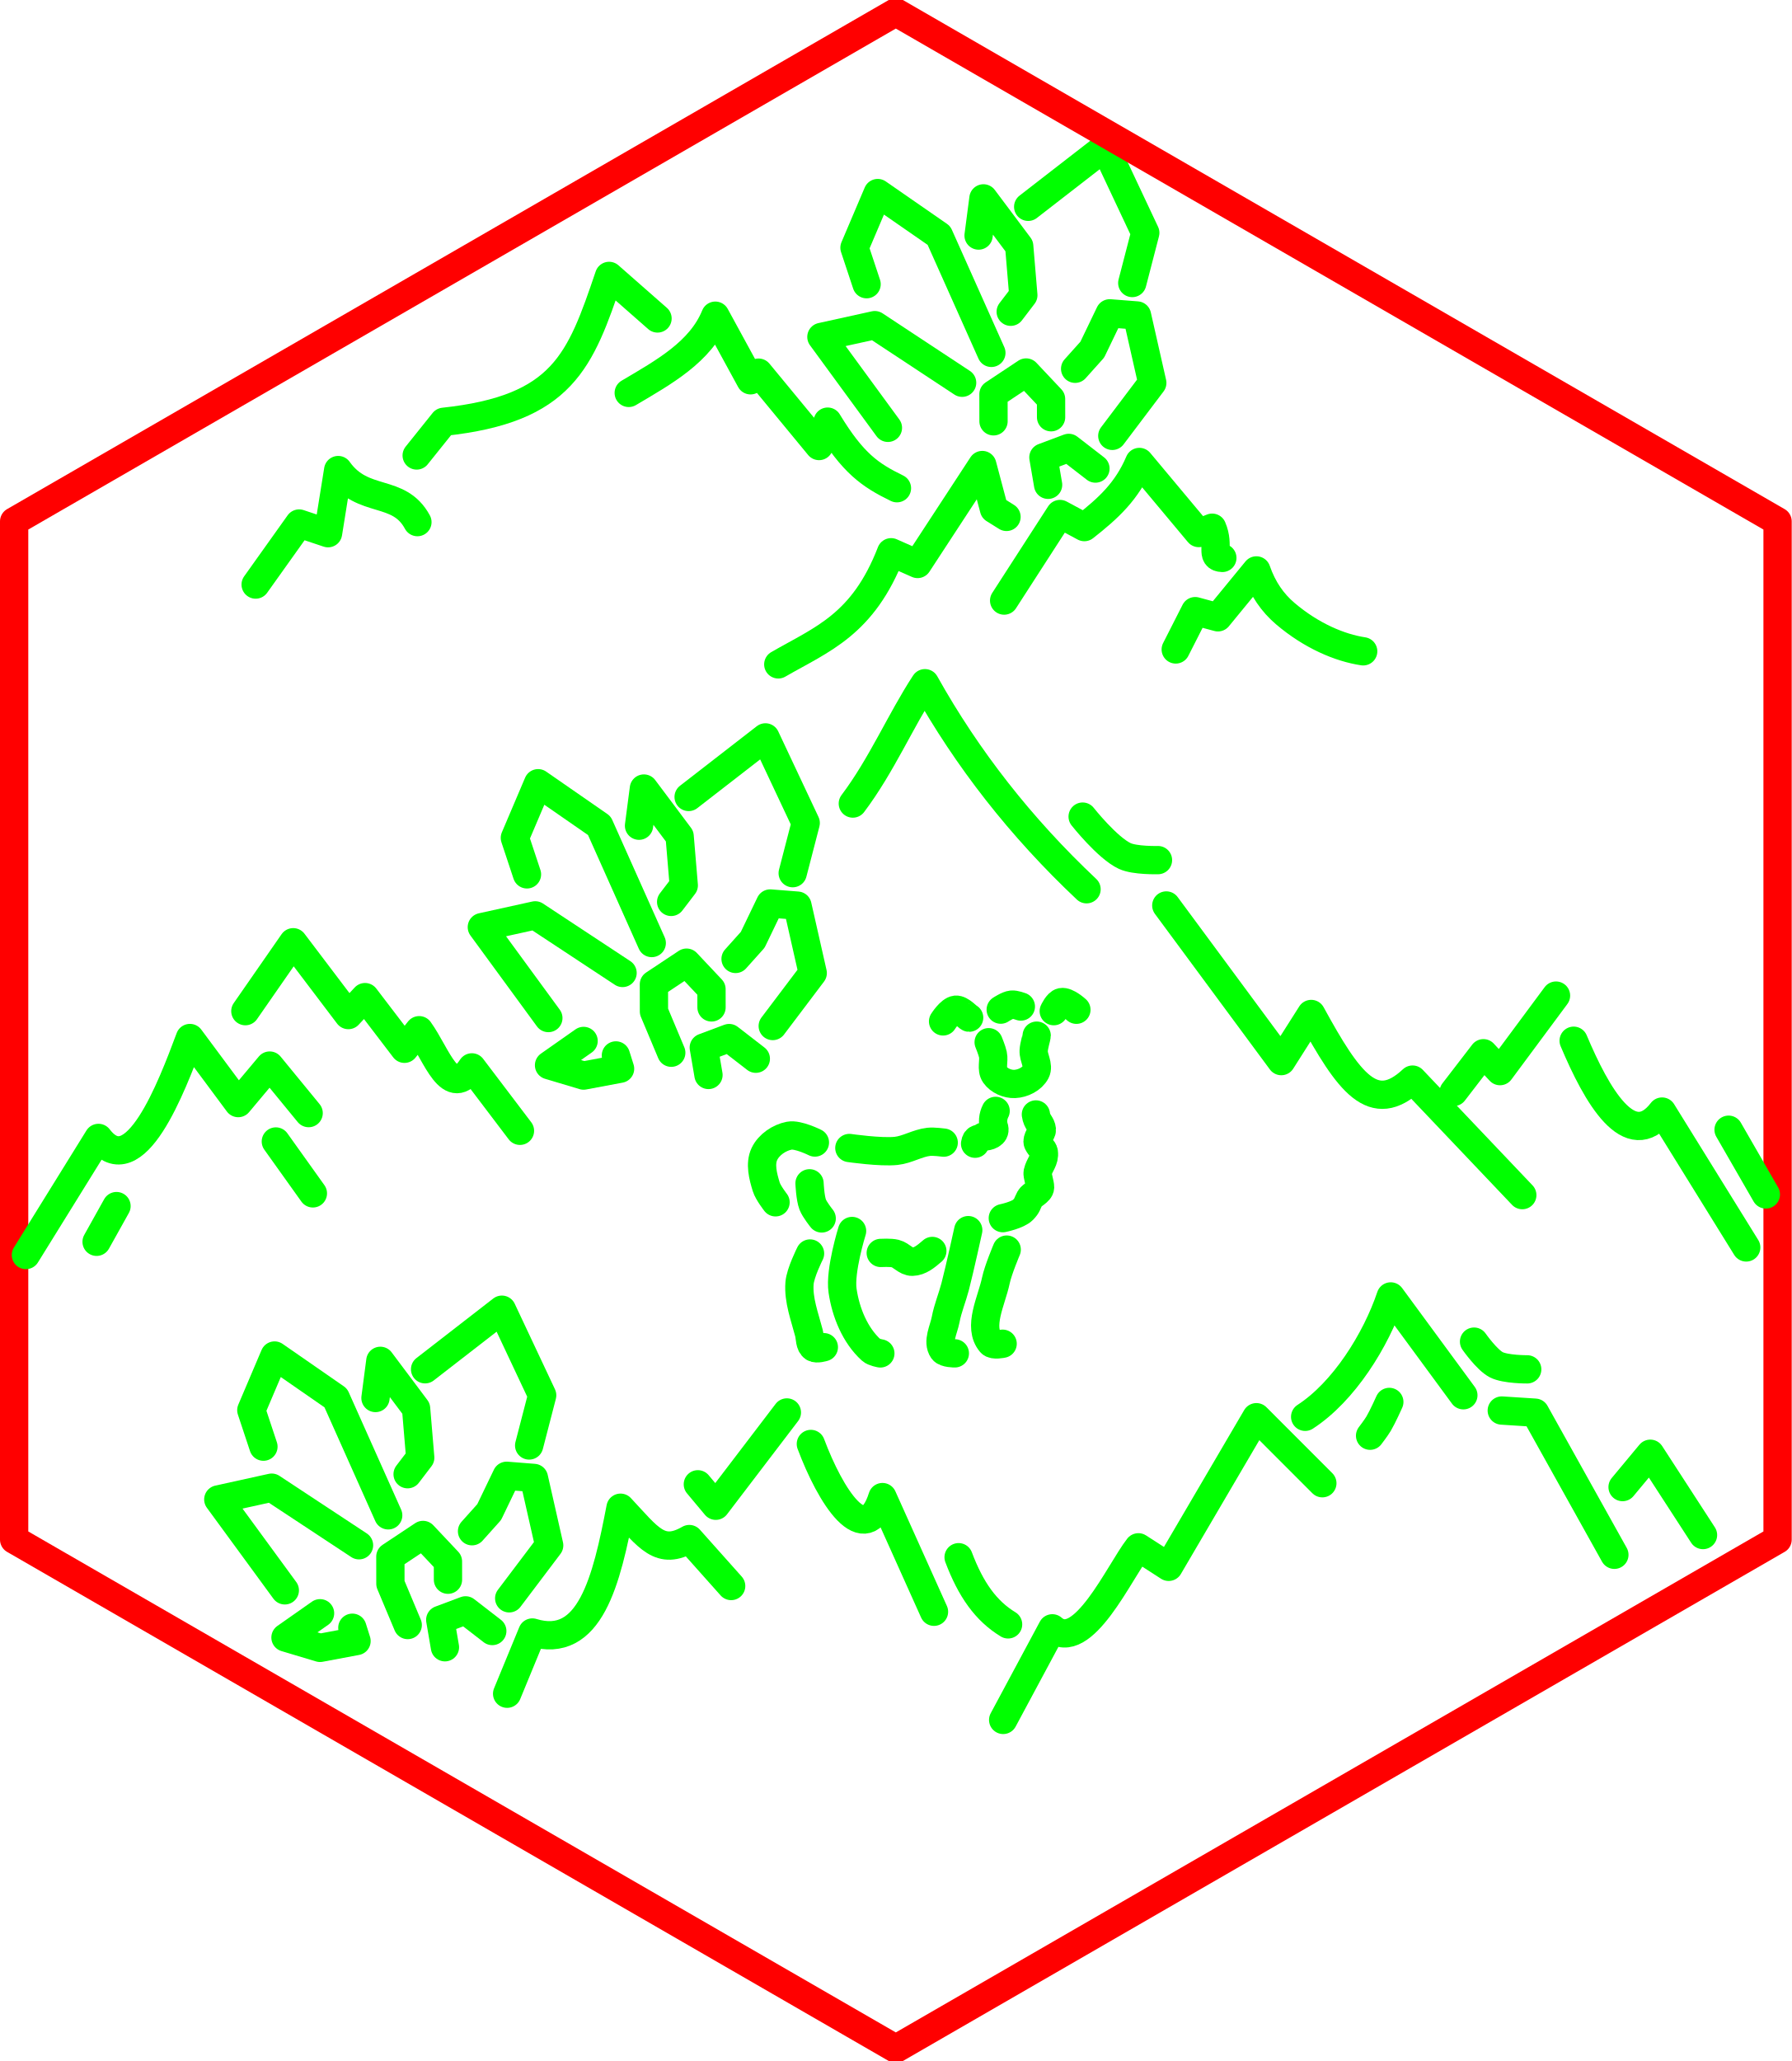
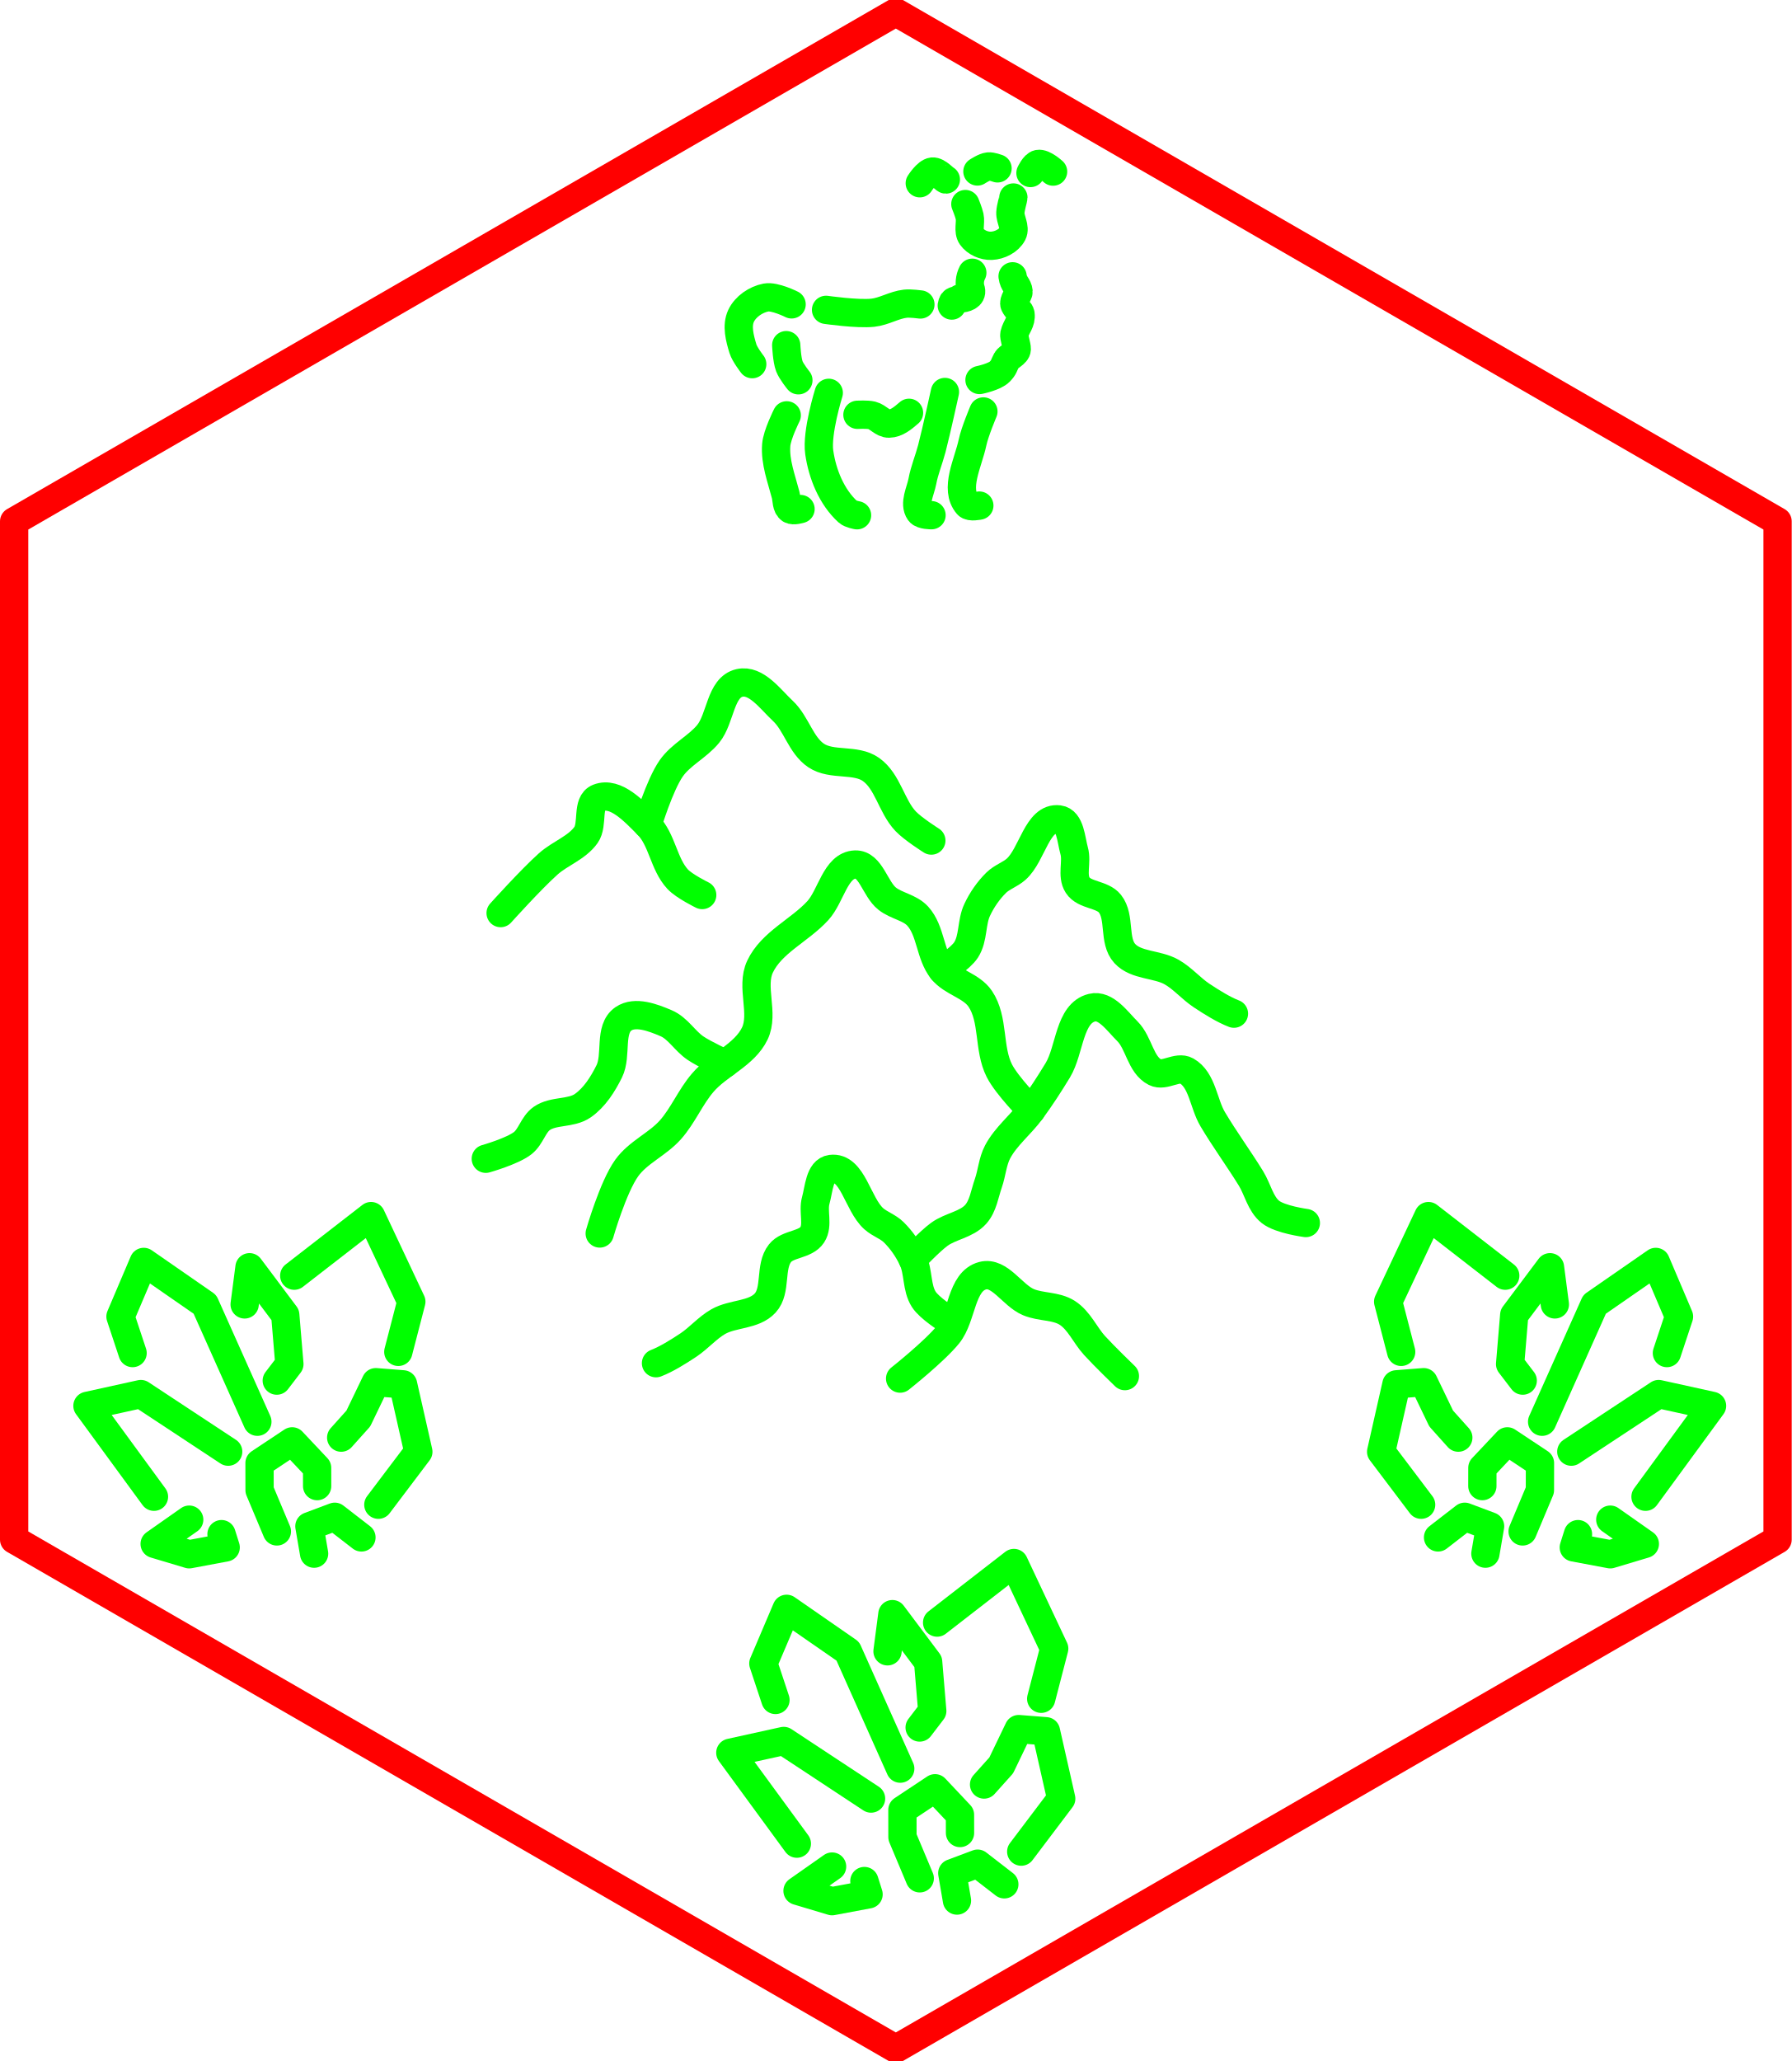
<svg xmlns="http://www.w3.org/2000/svg" xmlns:ns1="svglink" xmlns:ns2="svglink:origin" xml:space="preserve" id="svg5" version="1.1" viewBox="0 0 31.677 36.433" height="36.433mm" width="31.677mm">
  <defs id="defs2">
    <clipPath clipPathUnits="userSpaceOnUse" id="clipPath4244">
      <path d="m -89.349,133.477 17.321,10 17.32,-10 v -20 l -17.32,-10 -17.321,10 v 20" class="s1" id="path4246" style="fill:none;fill-opacity:1;stroke:#000000;stroke-width:0.1;stroke-linecap:round;stroke-linejoin:round;stroke-dasharray:none" />
    </clipPath>
    <defs id="defs1" transform="translate(-84.7218, 106.596)">
      <clipPath clipPathUnits="userSpaceOnUse" id="clipPath1">
        <path d="m -89.349,133.477 17.321,10 17.32,-10 v -20 l -17.32,-10 -17.321,10 v 20" class="s1" id="path1" style="fill:none;fill-opacity:1;stroke:#000000;stroke-width:0.1;stroke-linecap:round;stroke-linejoin:round;stroke-dasharray:none" />
      </clipPath>
    </defs>
  </defs>
  <g id="g146935" transform="translate(89.6073,-103.4606)">
-     <g ns1:href="crystal_1.svg" ns2:x="-72.670967" ns2:y="118.86562" ns1:image-svg-dpi="200" ns1:image-height="7.8751907" ns1:image-width="8.5209856" id="g61" transform="translate(-2.664087,-13.05218)">
-       <defs id="defs3" transform="translate(-72.671, 118.866)" />
-       <g id="g3" transform="translate(-9.73707,-42.5294)">
-         <path style="fill:none;stroke:#00ff00;stroke-width:0.5;stroke-linecap:round;stroke-linejoin:round;stroke-dasharray:none" d="m -61.508,166.605 -1.176,-1.607 0.944,-0.208 1.544,1.018" id="path10951" />
-         <path style="fill:none;stroke:#00ff00;stroke-width:0.5;stroke-linecap:round;stroke-linejoin:round;stroke-dasharray:none" d="m -61.885,164.066 -0.214,-0.645 0.411,-0.966 1.082,0.75 0.927,2.075" id="path11067" />
-         <path style="fill:none;stroke:#00ff00;stroke-width:0.5;stroke-linecap:round;stroke-linejoin:round;stroke-dasharray:none" d="m -59.641,166.49 -7.94e-4,-0.48 0.577,-0.383 0.441,0.468 5.29e-4,0.323" id="path11069" />
-         <path style="fill:none;stroke:#00ff00;stroke-width:0.5;stroke-linecap:round;stroke-linejoin:round;stroke-dasharray:none" d="m -58.676,167.612 -0.083,-0.484 0.448,-0.168 0.472,0.365" id="path11071" />
-         <path style="fill:none;stroke:#00ff00;stroke-width:0.5;stroke-linecap:round;stroke-linejoin:round;stroke-dasharray:none" d="m -59.905,163.206 0.086,-0.657 0.632,0.843 0.073,0.869 -0.223,0.292" id="path11073" />
-         <path style="fill:none;stroke:#00ff00;stroke-width:0.5;stroke-linecap:round;stroke-linejoin:round;stroke-dasharray:none" d="m -59.028,162.698 1.358,-1.053 0.712,1.513 -0.23,0.887" id="path11124" />
-         <path style="fill:none;stroke:#00ff00;stroke-width:0.5;stroke-linecap:round;stroke-linejoin:round;stroke-dasharray:none" d="m -58.198,165.561 0.303,-0.338 0.309,-0.642 0.482,0.038 0.27,1.192 -0.707,0.936" id="path11126" />
-       </g>
-     </g>
-     <g ns1:href="crystal_0.svg" ns2:x="-72.574448" ns2:y="118.63439" ns1:image-svg-dpi="200" ns1:image-height="8.337656" ns1:image-width="8.3279457" id="g64" transform="translate(-8.764312,-2.387508)">
-       <defs id="defs4" transform="translate(-72.5744, 118.634)" />
-       <g id="g4" transform="translate(-12.7932,-44.9746)">
-         <path style="fill:none;stroke:#00ff00;stroke-width:0.5;stroke-linecap:round;stroke-linejoin:round;stroke-dasharray:none" d="m -58.355,168.819 -1.176,-1.607 0.944,-0.208 1.544,1.018" id="path11156" />
-         <path style="fill:none;stroke:#00ff00;stroke-width:0.5;stroke-linecap:round;stroke-linejoin:round;stroke-dasharray:none" d="m -57.732,169.224 -0.611,0.429 0.611,0.183 0.645,-0.121 -0.074,-0.235" id="path11158" />
-         <path style="fill:none;stroke:#00ff00;stroke-width:0.5;stroke-linecap:round;stroke-linejoin:round;stroke-dasharray:none" d="m -58.733,166.279 -0.214,-0.645 0.411,-0.966 1.082,0.75 0.927,2.075" id="path11160" />
-         <path style="fill:none;stroke:#00ff00;stroke-width:0.5;stroke-linecap:round;stroke-linejoin:round;stroke-dasharray:none" d="m -56.182,169.432 -0.306,-0.729 -7.94e-4,-0.48 0.577,-0.383 0.441,0.468 5.29e-4,0.323" id="path11162" />
-         <path style="fill:none;stroke:#00ff00;stroke-width:0.5;stroke-linecap:round;stroke-linejoin:round;stroke-dasharray:none" d="m -55.524,169.825 -0.083,-0.484 0.448,-0.168 0.472,0.365" id="path11164" />
-         <path style="fill:none;stroke:#00ff00;stroke-width:0.5;stroke-linecap:round;stroke-linejoin:round;stroke-dasharray:none" d="m -56.752,165.419 0.086,-0.657 0.632,0.843 0.073,0.869 -0.223,0.292" id="path11166" />
-         <path style="fill:none;stroke:#00ff00;stroke-width:0.5;stroke-linecap:round;stroke-linejoin:round;stroke-dasharray:none" d="m -55.875,164.911 1.358,-1.053 0.712,1.513 -0.23,0.887" id="path11168" />
-         <path style="fill:none;stroke:#00ff00;stroke-width:0.5;stroke-linecap:round;stroke-linejoin:round;stroke-dasharray:none" d="m -55.045,167.774 0.303,-0.338 0.309,-0.642 0.482,0.038 0.27,1.192 -0.707,0.936" id="path11170" />
-       </g>
-     </g>
-     <g ns1:href="crystal_0.svg" ns2:x="-72.574448" ns2:y="118.63439" ns1:image-svg-dpi="200" ns1:image-height="8.337656" ns1:image-width="8.3279457" id="g79" transform="translate(-13.42368,7.729246)">
-       <defs id="defs5" transform="translate(-72.5744, 118.634)" />
-       <g id="g12" transform="translate(-12.7932,-44.9746)">
-         <path style="fill:none;stroke:#00ff00;stroke-width:0.5;stroke-linecap:round;stroke-linejoin:round;stroke-dasharray:none" d="m -58.355,168.819 -1.176,-1.607 0.944,-0.208 1.544,1.018" id="path5" />
-         <path style="fill:none;stroke:#00ff00;stroke-width:0.5;stroke-linecap:round;stroke-linejoin:round;stroke-dasharray:none" d="m -57.732,169.224 -0.611,0.429 0.611,0.183 0.645,-0.121 -0.074,-0.235" id="path6" />
-         <path style="fill:none;stroke:#00ff00;stroke-width:0.5;stroke-linecap:round;stroke-linejoin:round;stroke-dasharray:none" d="m -58.733,166.279 -0.214,-0.645 0.411,-0.966 1.082,0.75 0.927,2.075" id="path7" />
-         <path style="fill:none;stroke:#00ff00;stroke-width:0.5;stroke-linecap:round;stroke-linejoin:round;stroke-dasharray:none" d="m -56.182,169.432 -0.306,-0.729 -7.94e-4,-0.48 0.577,-0.383 0.441,0.468 5.29e-4,0.323" id="path8" />
-         <path style="fill:none;stroke:#00ff00;stroke-width:0.5;stroke-linecap:round;stroke-linejoin:round;stroke-dasharray:none" d="m -55.524,169.825 -0.083,-0.484 0.448,-0.168 0.472,0.365" id="path9" />
-         <path style="fill:none;stroke:#00ff00;stroke-width:0.5;stroke-linecap:round;stroke-linejoin:round;stroke-dasharray:none" d="m -56.752,165.419 0.086,-0.657 0.632,0.843 0.073,0.869 -0.223,0.292" id="path10" />
-         <path style="fill:none;stroke:#00ff00;stroke-width:0.5;stroke-linecap:round;stroke-linejoin:round;stroke-dasharray:none" d="m -55.875,164.911 1.358,-1.053 0.712,1.513 -0.23,0.887" id="path11" />
-         <path style="fill:none;stroke:#00ff00;stroke-width:0.5;stroke-linecap:round;stroke-linejoin:round;stroke-dasharray:none" d="m -55.045,167.774 0.303,-0.338 0.309,-0.642 0.482,0.038 0.27,1.192 -0.707,0.936" id="path12" />
-       </g>
-     </g>
-     <g ns1:href="alpaca.svg" ns2:x="-90.208061" ns2:y="100.06606" ns1:image-svg-dpi="200" ns1:image-height="7.488687" ns1:image-width="6.4144788" id="g105" transform="translate(13.82015,20.85311)">
-       <defs id="defs12" transform="translate(-90.2081, 100.066)" />
-       <g id="g13" transform="translate(-35.7291,-14.9079)">
-         <path style="fill:none;stroke:#00ff00;stroke-width:0.5;stroke-linecap:round;stroke-linejoin:round;stroke-dasharray:none;stroke-opacity:1" d="m -49.969,119.049 c 0,0 0.269,-0.055 0.358,-0.147 0.081,-0.085 0.065,-0.098 0.121,-0.204 0.032,-0.059 0.177,-0.113 0.18,-0.194 0.002,-0.06 -0.053,-0.216 -0.043,-0.263 0.033,-0.146 0.129,-0.209 0.109,-0.359 -0.007,-0.052 -0.069,-0.087 -0.105,-0.162 -0.031,-0.065 0.075,-0.189 0.071,-0.234 -0.01,-0.107 -0.087,-0.129 -0.106,-0.27" id="path74550" />
-         <path style="fill:none;stroke:#00ff00;stroke-width:0.5;stroke-linecap:round;stroke-linejoin:round;stroke-dasharray:none;stroke-opacity:1" d="m -49.37,115.823 c 0,0.023 -0.049,0.176 -0.053,0.266 -0.006,0.125 0.096,0.262 0.039,0.373 -0.066,0.128 -0.231,0.209 -0.375,0.215 -0.129,0.005 -0.276,-0.059 -0.35,-0.164 -0.069,-0.098 -0.01,-0.24 -0.035,-0.356 -0.016,-0.075 -0.075,-0.218 -0.075,-0.218" id="path74552" />
-         <path style="fill:none;stroke:#00ff00;stroke-width:0.5;stroke-linecap:round;stroke-linejoin:round;stroke-dasharray:none;stroke-opacity:1" d="m -49.068,115.39 c 0,0 0.067,-0.146 0.136,-0.16 0.097,-0.019 0.264,0.135 0.264,0.135" id="path74554" />
-         <path style="fill:none;stroke:#00ff00;stroke-width:0.5;stroke-linecap:round;stroke-linejoin:round;stroke-dasharray:none;stroke-opacity:1" d="m -50.564,115.505 c -0.018,0 -0.146,-0.15 -0.237,-0.141 -0.101,0.011 -0.224,0.207 -0.224,0.207" id="path74556" />
-         <path style="fill:none;stroke:#00ff00;stroke-width:0.5;stroke-linecap:round;stroke-linejoin:round;stroke-dasharray:none;stroke-opacity:1" d="m -49.65,115.308 c 0,0 -0.107,-0.04 -0.161,-0.034 -0.071,0.007 -0.195,0.089 -0.195,0.089" id="path74558" />
-         <path style="fill:none;stroke:#00ff00;stroke-width:0.5;stroke-linecap:round;stroke-linejoin:round;stroke-dasharray:none;stroke-opacity:1" d="m -50.096,117.153 c -0.048,0.093 -0.059,0.205 -0.024,0.304 0.026,0.113 -0.107,0.151 -0.192,0.15 -0.069,0.064 -0.129,0.005 -0.147,0.126" id="path74560" />
-         <path style="fill:none;stroke:#00ff00;stroke-width:0.5;stroke-linecap:round;stroke-linejoin:round;stroke-dasharray:none;stroke-opacity:1" d="m -51.014,117.714 c 0,0 -0.177,-0.024 -0.265,-0.014 -0.198,0.022 -0.378,0.139 -0.576,0.16 -0.275,0.029 -0.827,-0.051 -0.827,-0.051" id="path74562" />
-         <path style="fill:none;stroke:#00ff00;stroke-width:0.5;stroke-linecap:round;stroke-linejoin:round;stroke-dasharray:none;stroke-opacity:1" d="m -53.291,117.712 c 0,0 -0.299,-0.15 -0.452,-0.121 -0.179,0.034 -0.363,0.159 -0.441,0.324 -0.083,0.176 -0.024,0.396 0.033,0.582 0.031,0.101 0.164,0.272 0.164,0.272" id="path74564" />
-         <path style="fill:none;stroke:#00ff00;stroke-width:0.5;stroke-linecap:round;stroke-linejoin:round;stroke-dasharray:none;stroke-opacity:1" d="m -53.386,118.433 c 0,0 0.011,0.258 0.056,0.376 0.035,0.091 0.159,0.245 0.159,0.245" id="path74566" />
-         <path style="fill:none;stroke:#00ff00;stroke-width:0.5;stroke-linecap:round;stroke-linejoin:round;stroke-dasharray:none;stroke-opacity:1" d="m -51.215,119.629 c -0.111,0.096 -0.22,0.188 -0.353,0.191 -0.111,0.003 -0.193,-0.118 -0.302,-0.145 -0.083,-0.021 -0.257,-0.011 -0.257,-0.011" id="path74568" />
-         <path style="fill:none;stroke:#00ff00;stroke-width:0.5;stroke-linecap:round;stroke-linejoin:round;stroke-dasharray:none;stroke-opacity:1" d="m -50.58,119.261 c 0,0 -0.146,0.669 -0.232,1.001 -0.051,0.194 -0.13,0.381 -0.167,0.578 -0.034,0.178 -0.153,0.392 -0.05,0.541 0.042,0.06 0.212,0.058 0.212,0.058" id="path74570" />
-         <path style="fill:none;stroke:#00ff00;stroke-width:0.5;stroke-linecap:round;stroke-linejoin:round;stroke-dasharray:none;stroke-opacity:1" d="m -49.972,121.269 c 0,0 -0.163,0.037 -0.208,-0.016 -0.239,-0.279 0.012,-0.74 0.088,-1.1 0.04,-0.19 0.192,-0.548 0.192,-0.548" id="path74572" />
-         <path style="fill:none;stroke:#00ff00;stroke-width:0.5;stroke-linecap:round;stroke-linejoin:round;stroke-dasharray:none;stroke-opacity:1" d="m -52.134,121.44 c 0,0 -0.119,-0.021 -0.161,-0.06 -0.287,-0.261 -0.451,-0.665 -0.507,-1.049 -0.052,-0.352 0.168,-1.055 0.168,-1.055" id="path74574" />
-         <path style="fill:none;stroke:#00ff00;stroke-width:0.5;stroke-linecap:round;stroke-linejoin:round;stroke-dasharray:none;stroke-opacity:1" d="m -53.377,119.674 c 0,0 -0.172,0.34 -0.186,0.526 -0.023,0.298 0.092,0.592 0.167,0.881 0.022,0.087 0.01,0.205 0.084,0.256 0.049,0.034 0.179,-0.007 0.179,-0.007" id="path74576" />
-       </g>
-     </g>
    <g ns1:href="../blueprint_small.svg" ns2:x="-85.853928" ns2:y="102.90191" ns1:image-svg-dpi="200" ns1:image-height="49.999901" ns1:image-width="44.641029" id="g1" transform="translate(-8.5034,-4.2249)">
      <style transform="translate(-85.8539, 102.902)" id="style1">
polygon {
shape-rendering:crispEdges;
stroke-width:0.046;
}
.s0 {
stroke:#000000;
stroke-width:0.059;
stroke-linecap:round;
stroke-linejoin:round;
fill:none;
}
.s1 {
stroke:#000000;
stroke-width:0.059;
stroke-linecap:round;
stroke-linejoin:round;
fill:none;
}
.s2 {
stroke:#19b219;
stroke-width:0.059;
stroke-linecap:round;
stroke-linejoin:round;
fill:none;
}
.s3 {
stroke:#7f4c00;
stroke-width:0.059;
stroke-linecap:round;
stroke-linejoin:round;
fill:none;
}
.s4 {
stroke:#00cc00;
stroke-width:0.059;
stroke-linecap:round;
stroke-linejoin:round;
fill:none;
}
.s5 {
stroke:#000000;
stroke-width:0.039;
stroke-linecap:round;
stroke-linejoin:round;
fill:none;
}
.s6 {
stroke:#ff19ff;
stroke-width:0.039;
stroke-linecap:round;
stroke-linejoin:round;
fill:none;
}
.s7 {
stroke:#ff0000;
stroke-width:0.059;
stroke-linecap:round;
stroke-linejoin:round;
fill:none;
}
.s8 {
stroke:#ffff00;
stroke-width:0.059;
stroke-linecap:round;
stroke-linejoin:round;
fill:none;
}
.s9 {
stroke:#001919;
stroke-width:0.039;
stroke-linecap:round;
stroke-linejoin:round;
fill:none;
}
.sa {
stroke:#006666;
stroke-width:0.039;
stroke-linecap:round;
stroke-linejoin:round;
fill:none;
}
.sb {
stroke:#00ffff;
stroke-width:0.118;
stroke-linecap:round;
stroke-linejoin:round;
fill:none;
}
.sc {
stroke:#ff0000;
stroke-width:0.314;
stroke-linecap:round;
stroke-linejoin:round;
fill:none;
}
.sd {
stroke:#191919;
stroke-width:0.039;
stroke-linecap:round;
stroke-linejoin:round;
fill:none;
}
.se {
stroke:#000000;
stroke-width:0.039;
stroke-linecap:round;
stroke-linejoin:round;
stroke-dasharray:0.589,0.589;
fill:none;
}
.sf {
stroke:#000000;
stroke-width:0.118;
stroke-linecap:round;
stroke-linejoin:round;
fill:none;
}
.s100 {
stroke:#ff0000;
stroke-width:0.5;
stroke-linecap:round;
stroke-linejoin:round;
fill:none;
}
</style>
      <path d="m 5,32 15.588,9 15.589,-9 V 14 L 20.588,5 5,14 v 18" class="s100" transform="translate(-85.8539,102.902)" id="path2" />
    </g>
-     <g id="g2" transform="translate(-13.02149,-32.41391)">
-       <path style="fill:none;stroke:#00ff00;stroke-width:0.5;stroke-linecap:round;stroke-linejoin:round;stroke-dasharray:none" d="m -55.799,147.355 0.344,-0.677 0.402,0.109 0.68,-0.829 c 0.113,0.327 0.287,0.573 0.51,0.763 0.464,0.395 0.969,0.606 1.378,0.667" id="path56378-7" />
-       <path style="fill:none;stroke:#00ff00;stroke-width:0.5;stroke-linecap:round;stroke-linejoin:round;stroke-dasharray:none" d="m -54.975,145.737 c -0.221,-0.009 -0.04,-0.21 -0.18,-0.534 l -0.237,0.094 -1.05,-1.256 c -0.22,0.518 -0.546,0.815 -0.973,1.151 l -0.43,-0.231 -0.988,1.53" id="path56376-0" />
-       <path style="fill:none;stroke:#00ff00;stroke-width:0.5;stroke-linecap:round;stroke-linejoin:round;stroke-dasharray:none" d="m -58.791,145.012 -0.221,-0.138 -0.207,-0.779 -1.144,1.749 -0.468,-0.207 c -0.496,1.283 -1.22,1.535 -1.995,1.982" id="path56374-9" />
-       <path style="fill:none;stroke:#00ff00;stroke-width:0.5;stroke-linecap:round;stroke-linejoin:round;stroke-dasharray:none" d="m -69.206,145.104 c -0.33,-0.612 -0.961,-0.302 -1.401,-0.92 l -0.179,1.116 -0.511,-0.171 -0.769,1.079" id="path56372-6" />
-       <path style="fill:none;stroke:#00ff00;stroke-width:0.5;stroke-linecap:round;stroke-linejoin:round;stroke-dasharray:none" d="m -69.219,143.926 0.477,-0.595 c 2.111,-0.226 2.415,-1.075 2.925,-2.579 l 0.856,0.752" id="path56370-0" />
-       <path style="fill:none;stroke:#00ff00;stroke-width:0.5;stroke-linecap:round;stroke-linejoin:round;stroke-dasharray:none" d="m -65.47,142.82 c 0.626,-0.37 1.271,-0.726 1.531,-1.365 l 0.623,1.142 0.141,-0.135 1.07,1.297 0.152,-0.431 c 0.448,0.738 0.75,0.945 1.225,1.177" id="path56353-6" />
-       <path style="fill:none;stroke:#00ff00;stroke-width:0.5;stroke-linecap:round;stroke-linejoin:round;stroke-dasharray:none" d="m -71.129,155.551 -0.689,-0.84 -0.556,0.663 -0.854,-1.15 c -0.324,0.868 -0.979,2.597 -1.617,1.766 l -1.283,2.07" id="path56392-7" />
-       <path style="fill:none;stroke:#00ff00;stroke-width:0.5;stroke-linecap:round;stroke-linejoin:round;stroke-dasharray:none" d="m -72.248,153.749 0.846,-1.218 0.975,1.287 0.295,-0.317 0.697,0.913 0.26,-0.328 c 0.318,0.443 0.547,1.245 0.932,0.657 l 0.85,1.121" id="path56390-5" />
-       <path style="fill:none;stroke:#00ff00;stroke-width:0.5;stroke-linecap:round;stroke-linejoin:round;stroke-dasharray:none" d="m -61.508,150.079 c 0.509,-0.675 0.845,-1.471 1.275,-2.127 0.745,1.332 1.694,2.547 2.857,3.642 m 1.41,0.287 2.033,2.751 0.529,-0.833 c 0.666,1.217 1.097,1.812 1.792,1.16 l 1.94,2.042" id="path56386-6" />
-       <path style="fill:none;stroke:#00ff00;stroke-width:0.5;stroke-linecap:round;stroke-linejoin:round;stroke-dasharray:none" d="m -50.886,155.178 0.527,-0.685 0.293,0.316 0.99,-1.335 m 0.312,0.798 c 0.409,0.97 0.992,1.996 1.563,1.252 l 1.488,2.402" id="path56650-9" />
-       <path style="fill:none;stroke:#00ff00;stroke-width:0.5;stroke-linecap:round;stroke-linejoin:round;stroke-dasharray:none" d="m -46.025,155.845 0.659,1.144" id="path12285" />
-       <path style="fill:none;stroke:#00ff00;stroke-width:0.5;stroke-linecap:round;stroke-linejoin:round;stroke-dasharray:none" d="m -71.709,156.053 0.655,0.917" id="path12951" />
-       <path style="fill:none;stroke:#00ff00;stroke-width:0.5;stroke-linecap:round;stroke-linejoin:round;stroke-dasharray:none" d="m -74.878,157.826 0.352,-0.631" id="path12957" />
-       <path style="fill:none;stroke:#00ff00;stroke-width:0.5;stroke-linecap:round;stroke-linejoin:round;stroke-dasharray:none" d="m -57.445,150.31 c 0,0 0.436,0.552 0.744,0.696 0.179,0.084 0.588,0.073 0.588,0.073" id="path13614" />
-       <path style="fill:none;stroke:#00ff00;stroke-width:0.5;stroke-linecap:round;stroke-linejoin:round;stroke-dasharray:none" d="m -58.85,166.278 0.869,-1.619 c 0.53,0.465 1.191,-1.01 1.522,-1.432 l 0.535,0.345 1.551,-2.645 1.166,1.167" id="path56398" />
-       <path style="fill:none;stroke:#00ff00;stroke-width:0.5;stroke-linecap:round;stroke-linejoin:round;stroke-dasharray:none" d="m -53.511,160.92 c 0.682,-0.441 1.253,-1.355 1.513,-2.128 l 1.284,1.747 m 0.679,0.27 0.59,0.038 1.401,2.512" id="path56396" />
-       <path style="fill:none;stroke:#00ff00;stroke-width:0.5;stroke-linecap:round;stroke-linejoin:round;stroke-dasharray:none" d="m -47.899,162.162 0.49,-0.589 0.932,1.437" id="path56394" />
-       <path style="fill:none;stroke:#00ff00;stroke-width:0.5;stroke-linecap:round;stroke-linejoin:round;stroke-dasharray:none" d="m -67.62,165.815 0.446,-1.082 c 1.022,0.313 1.313,-0.922 1.559,-2.206 0.502,0.535 0.696,0.853 1.216,0.554 l 0.74,0.83" id="path56384" />
-       <path style="fill:none;stroke:#00ff00;stroke-width:0.5;stroke-linecap:round;stroke-linejoin:round;stroke-dasharray:none" d="m -64.248,162.113 0.317,0.379 1.257,-1.649 m 0.424,0.557 c 0.345,0.921 0.96,1.905 1.266,0.939 l 0.911,2.027" id="path56382" />
-       <path style="fill:none;stroke:#00ff00;stroke-width:0.5;stroke-linecap:round;stroke-linejoin:round;stroke-dasharray:none" d="m -59.638,163.402 c 0.216,0.573 0.484,0.95 0.875,1.187" id="path56380" />
-       <path style="fill:none;stroke:#00ff00;stroke-width:0.5;stroke-linecap:round;stroke-linejoin:round;stroke-dasharray:none;stroke-opacity:1" d="m -50.525,159.591 c 0,0 0.225,0.321 0.392,0.408 0.164,0.085 0.548,0.082 0.548,0.082" id="path16469" />
-       <path style="fill:none;stroke:#00ff00;stroke-width:0.5;stroke-linecap:round;stroke-linejoin:round;stroke-dasharray:none;stroke-opacity:1" d="m -52.363,161.254 c 0,0 0.106,-0.138 0.15,-0.212 0.073,-0.123 0.19,-0.385 0.19,-0.385" id="path16744" />
+     <g ns1:href="alpaca.svg" ns2:x="-90.208061" ns2:y="100.06606" ns1:image-svg-dpi="200" ns1:image-height="7.488687" ns1:image-width="6.4144788" id="g28" transform="translate(13.40812,6.036786)">
+       <defs id="defs14" transform="translate(-90.2081, 100.066)" />
+       <g id="g27" transform="translate(-35.7291,-14.9079)">
+         <path style="fill:none;stroke:#00ff00;stroke-width:0.5;stroke-linecap:round;stroke-linejoin:round;stroke-dasharray:none;stroke-opacity:1" d="m -49.969,119.049 c 0,0 0.269,-0.055 0.358,-0.147 0.081,-0.085 0.065,-0.098 0.121,-0.204 0.032,-0.059 0.177,-0.113 0.18,-0.194 0.002,-0.06 -0.053,-0.216 -0.043,-0.263 0.033,-0.146 0.129,-0.209 0.109,-0.359 -0.007,-0.052 -0.069,-0.087 -0.105,-0.162 -0.031,-0.065 0.075,-0.189 0.071,-0.234 -0.01,-0.107 -0.087,-0.129 -0.106,-0.27" id="path14-9" />
+         <path style="fill:none;stroke:#00ff00;stroke-width:0.5;stroke-linecap:round;stroke-linejoin:round;stroke-dasharray:none;stroke-opacity:1" d="m -49.37,115.823 c 0,0.023 -0.049,0.176 -0.053,0.266 -0.006,0.125 0.096,0.262 0.039,0.373 -0.066,0.128 -0.231,0.209 -0.375,0.215 -0.129,0.005 -0.276,-0.059 -0.35,-0.164 -0.069,-0.098 -0.01,-0.24 -0.035,-0.356 -0.016,-0.075 -0.075,-0.218 -0.075,-0.218" id="path15" />
+         <path style="fill:none;stroke:#00ff00;stroke-width:0.5;stroke-linecap:round;stroke-linejoin:round;stroke-dasharray:none;stroke-opacity:1" d="m -49.068,115.39 c 0,0 0.067,-0.146 0.136,-0.16 0.097,-0.019 0.264,0.135 0.264,0.135" id="path16" />
+         <path style="fill:none;stroke:#00ff00;stroke-width:0.5;stroke-linecap:round;stroke-linejoin:round;stroke-dasharray:none;stroke-opacity:1" d="m -50.564,115.505 c -0.018,0 -0.146,-0.15 -0.237,-0.141 -0.101,0.011 -0.224,0.207 -0.224,0.207" id="path17" />
+         <path style="fill:none;stroke:#00ff00;stroke-width:0.5;stroke-linecap:round;stroke-linejoin:round;stroke-dasharray:none;stroke-opacity:1" d="m -49.65,115.308 c 0,0 -0.107,-0.04 -0.161,-0.034 -0.071,0.007 -0.195,0.089 -0.195,0.089" id="path18" />
+         <path style="fill:none;stroke:#00ff00;stroke-width:0.5;stroke-linecap:round;stroke-linejoin:round;stroke-dasharray:none;stroke-opacity:1" d="m -50.096,117.153 c -0.048,0.093 -0.059,0.205 -0.024,0.304 0.026,0.113 -0.107,0.151 -0.192,0.15 -0.069,0.064 -0.129,0.005 -0.147,0.126" id="path19" />
+         <path style="fill:none;stroke:#00ff00;stroke-width:0.5;stroke-linecap:round;stroke-linejoin:round;stroke-dasharray:none;stroke-opacity:1" d="m -51.014,117.714 c 0,0 -0.177,-0.024 -0.265,-0.014 -0.198,0.022 -0.378,0.139 -0.576,0.16 -0.275,0.029 -0.827,-0.051 -0.827,-0.051" id="path20" />
+         <path style="fill:none;stroke:#00ff00;stroke-width:0.5;stroke-linecap:round;stroke-linejoin:round;stroke-dasharray:none;stroke-opacity:1" d="m -53.291,117.712 c 0,0 -0.299,-0.15 -0.452,-0.121 -0.179,0.034 -0.363,0.159 -0.441,0.324 -0.083,0.176 -0.024,0.396 0.033,0.582 0.031,0.101 0.164,0.272 0.164,0.272" id="path21" />
+         <path style="fill:none;stroke:#00ff00;stroke-width:0.5;stroke-linecap:round;stroke-linejoin:round;stroke-dasharray:none;stroke-opacity:1" d="m -53.386,118.433 c 0,0 0.011,0.258 0.056,0.376 0.035,0.091 0.159,0.245 0.159,0.245" id="path22" />
+         <path style="fill:none;stroke:#00ff00;stroke-width:0.5;stroke-linecap:round;stroke-linejoin:round;stroke-dasharray:none;stroke-opacity:1" d="m -51.215,119.629 c -0.111,0.096 -0.22,0.188 -0.353,0.191 -0.111,0.003 -0.193,-0.118 -0.302,-0.145 -0.083,-0.021 -0.257,-0.011 -0.257,-0.011" id="path23" />
+         <path style="fill:none;stroke:#00ff00;stroke-width:0.5;stroke-linecap:round;stroke-linejoin:round;stroke-dasharray:none;stroke-opacity:1" d="m -50.58,119.261 c 0,0 -0.146,0.669 -0.232,1.001 -0.051,0.194 -0.13,0.381 -0.167,0.578 -0.034,0.178 -0.153,0.392 -0.05,0.541 0.042,0.06 0.212,0.058 0.212,0.058" id="path24" />
+         <path style="fill:none;stroke:#00ff00;stroke-width:0.5;stroke-linecap:round;stroke-linejoin:round;stroke-dasharray:none;stroke-opacity:1" d="m -49.972,121.269 c 0,0 -0.163,0.037 -0.208,-0.016 -0.239,-0.279 0.012,-0.74 0.088,-1.1 0.04,-0.19 0.192,-0.548 0.192,-0.548" id="path25" />
+         <path style="fill:none;stroke:#00ff00;stroke-width:0.5;stroke-linecap:round;stroke-linejoin:round;stroke-dasharray:none;stroke-opacity:1" d="m -52.134,121.44 c 0,0 -0.119,-0.021 -0.161,-0.06 -0.287,-0.261 -0.451,-0.665 -0.507,-1.049 -0.052,-0.352 0.168,-1.055 0.168,-1.055" id="path26" />
+         <path style="fill:none;stroke:#00ff00;stroke-width:0.5;stroke-linecap:round;stroke-linejoin:round;stroke-dasharray:none;stroke-opacity:1" d="m -53.377,119.674 c 0,0 -0.172,0.34 -0.186,0.526 -0.023,0.298 0.092,0.592 0.167,0.881 0.022,0.087 0.01,0.205 0.084,0.256 0.049,0.034 0.179,-0.007 0.179,-0.007" id="path27" />
+       </g>
+     </g>
+     <g ns1:href="crystal_0.svg" ns2:x="-72.574448" ns2:y="118.63439" ns1:image-svg-dpi="200" ns1:image-height="8.337656" ns1:image-width="8.3279457" id="g79-0" transform="translate(-15.73693,6.074679)">
+       <defs id="defs5-0" transform="translate(-72.5744, 118.634)" />
+       <g id="g12-9" transform="translate(-12.7932,-44.9746)">
+         <path style="fill:none;stroke:#00ff00;stroke-width:0.5;stroke-linecap:round;stroke-linejoin:round;stroke-dasharray:none" d="m -58.355,168.819 -1.176,-1.607 0.944,-0.208 1.544,1.018" id="path5-25" />
+         <path style="fill:none;stroke:#00ff00;stroke-width:0.5;stroke-linecap:round;stroke-linejoin:round;stroke-dasharray:none" d="m -57.732,169.224 -0.611,0.429 0.611,0.183 0.645,-0.121 -0.074,-0.235" id="path6-4" />
+         <path style="fill:none;stroke:#00ff00;stroke-width:0.5;stroke-linecap:round;stroke-linejoin:round;stroke-dasharray:none" d="m -58.733,166.279 -0.214,-0.645 0.411,-0.966 1.082,0.75 0.927,2.075" id="path7-0" />
+         <path style="fill:none;stroke:#00ff00;stroke-width:0.5;stroke-linecap:round;stroke-linejoin:round;stroke-dasharray:none" d="m -56.182,169.432 -0.306,-0.729 -7.94e-4,-0.48 0.577,-0.383 0.441,0.468 5.29e-4,0.323" id="path8-5" />
+         <path style="fill:none;stroke:#00ff00;stroke-width:0.5;stroke-linecap:round;stroke-linejoin:round;stroke-dasharray:none" d="m -55.524,169.825 -0.083,-0.484 0.448,-0.168 0.472,0.365" id="path9-9" />
+         <path style="fill:none;stroke:#00ff00;stroke-width:0.5;stroke-linecap:round;stroke-linejoin:round;stroke-dasharray:none" d="m -56.752,165.419 0.086,-0.657 0.632,0.843 0.073,0.869 -0.223,0.292" id="path10-4" />
+         <path style="fill:none;stroke:#00ff00;stroke-width:0.5;stroke-linecap:round;stroke-linejoin:round;stroke-dasharray:none" d="m -55.875,164.911 1.358,-1.053 0.712,1.513 -0.23,0.887" id="path11-6" />
+         <path style="fill:none;stroke:#00ff00;stroke-width:0.5;stroke-linecap:round;stroke-linejoin:round;stroke-dasharray:none" d="m -55.045,167.774 0.303,-0.338 0.309,-0.642 0.482,0.038 0.27,1.192 -0.707,0.936" id="path12-9" />
+       </g>
+     </g>
+     <g ns1:href="crystal_0.svg" ns2:x="-72.574448" ns2:y="118.63439" ns1:image-svg-dpi="200" ns1:image-height="8.337656" ns1:image-width="8.3279457" id="g48" transform="matrix(-1,0,0,1,-131.6631,6.074679)">
+       <defs id="defs3-2" transform="translate(-72.5744, 118.634)" />
+       <g id="g47" transform="translate(-12.7932,-44.9746)">
+         <path style="fill:none;stroke:#00ff00;stroke-width:0.5;stroke-linecap:round;stroke-linejoin:round;stroke-dasharray:none" d="m -58.355,168.819 -1.176,-1.607 0.944,-0.208 1.544,1.018" id="path3" />
+         <path style="fill:none;stroke:#00ff00;stroke-width:0.5;stroke-linecap:round;stroke-linejoin:round;stroke-dasharray:none" d="m -57.732,169.224 -0.611,0.429 0.611,0.183 0.645,-0.121 -0.074,-0.235" id="path4" />
+         <path style="fill:none;stroke:#00ff00;stroke-width:0.5;stroke-linecap:round;stroke-linejoin:round;stroke-dasharray:none" d="m -58.733,166.279 -0.214,-0.645 0.411,-0.966 1.082,0.75 0.927,2.075" id="path42" />
+         <path style="fill:none;stroke:#00ff00;stroke-width:0.5;stroke-linecap:round;stroke-linejoin:round;stroke-dasharray:none" d="m -56.182,169.432 -0.306,-0.729 -7.94e-4,-0.48 0.577,-0.383 0.441,0.468 5.29e-4,0.323" id="path43" />
+         <path style="fill:none;stroke:#00ff00;stroke-width:0.5;stroke-linecap:round;stroke-linejoin:round;stroke-dasharray:none" d="m -55.524,169.825 -0.083,-0.484 0.448,-0.168 0.472,0.365" id="path44" />
+         <path style="fill:none;stroke:#00ff00;stroke-width:0.5;stroke-linecap:round;stroke-linejoin:round;stroke-dasharray:none" d="m -56.752,165.419 0.086,-0.657 0.632,0.843 0.073,0.869 -0.223,0.292" id="path45" />
+         <path style="fill:none;stroke:#00ff00;stroke-width:0.5;stroke-linecap:round;stroke-linejoin:round;stroke-dasharray:none" d="m -55.875,164.911 1.358,-1.053 0.712,1.513 -0.23,0.887" id="path46" />
+         <path style="fill:none;stroke:#00ff00;stroke-width:0.5;stroke-linecap:round;stroke-linejoin:round;stroke-dasharray:none" d="m -55.045,167.774 0.303,-0.338 0.309,-0.642 0.482,0.038 0.27,1.192 -0.707,0.936" id="path47" />
+       </g>
+     </g>
+     <g id="g90" transform="translate(-4.364e-4,3.23e-4)">
+       <path style="fill:none;fill-opacity:1;stroke:#00ff00;stroke-width:0.5;stroke-linecap:round;stroke-linejoin:round;stroke-opacity:1" d="m -79.004,125.265 c 0,0 0.234,-0.818 0.477,-1.157 0.199,-0.278 0.545,-0.42 0.772,-0.675 0.224,-0.252 0.353,-0.578 0.573,-0.834 0.274,-0.321 0.738,-0.489 0.92,-0.869 0.17,-0.356 -0.076,-0.823 0.092,-1.181 0.202,-0.43 0.702,-0.641 1.022,-0.991 0.236,-0.258 0.312,-0.802 0.661,-0.815 0.276,-0.01 0.349,0.433 0.566,0.604 0.162,0.128 0.4,0.155 0.539,0.308 0.235,0.258 0.214,0.68 0.432,0.952 0.176,0.22 0.517,0.276 0.674,0.51 0.244,0.363 0.139,0.879 0.337,1.27 0.136,0.268 0.565,0.701 0.565,0.701" id="path83" />
+       <path style="fill:none;fill-opacity:1;stroke:#00ff00;stroke-width:0.5;stroke-linecap:round;stroke-linejoin:round;stroke-opacity:1" d="m -76.789,122.262 c 0,0 -0.359,-0.163 -0.521,-0.273 -0.189,-0.127 -0.311,-0.352 -0.52,-0.441 -0.232,-0.099 -0.545,-0.22 -0.754,-0.078 -0.265,0.182 -0.109,0.642 -0.252,0.93 -0.114,0.229 -0.259,0.46 -0.468,0.606 -0.208,0.144 -0.517,0.081 -0.724,0.225 -0.152,0.106 -0.193,0.327 -0.34,0.439 -0.186,0.143 -0.65,0.274 -0.65,0.274" id="path84" />
+       <path style="fill:none;fill-opacity:1;stroke:#00ff00;stroke-width:0.5;stroke-linecap:round;stroke-linejoin:round;stroke-opacity:1" d="m -73.693,127.83 c 0,0 0.607,-0.48 0.849,-0.779 0.253,-0.313 0.223,-0.938 0.611,-1.04 0.301,-0.079 0.522,0.348 0.809,0.468 0.219,0.092 0.487,0.061 0.686,0.189 0.211,0.136 0.314,0.392 0.482,0.577 0.171,0.188 0.537,0.541 0.537,0.541" id="path85" />
+       <path style="fill:none;fill-opacity:1;stroke:#00ff00;stroke-width:0.5;stroke-linecap:round;stroke-linejoin:round;stroke-opacity:1" d="m -72.851,126.787 c 0,0 -0.324,-0.202 -0.423,-0.357 -0.132,-0.206 -0.091,-0.487 -0.196,-0.708 -0.083,-0.177 -0.198,-0.343 -0.337,-0.48 -0.101,-0.099 -0.245,-0.143 -0.351,-0.237 -0.289,-0.257 -0.372,-0.93 -0.756,-0.881 -0.204,0.026 -0.214,0.357 -0.27,0.555 -0.056,0.196 0.049,0.437 -0.062,0.608 -0.119,0.184 -0.434,0.155 -0.57,0.326 -0.191,0.24 -0.056,0.656 -0.263,0.882 -0.201,0.219 -0.571,0.181 -0.829,0.328 -0.194,0.111 -0.342,0.29 -0.528,0.414 -0.182,0.121 -0.393,0.252 -0.573,0.321" id="path86" />
+       <path style="fill:none;fill-opacity:1;stroke:#00ff00;stroke-width:0.5;stroke-linecap:round;stroke-linejoin:round;stroke-opacity:1" d="m -72.949,120.608 c 0,0 0.324,-0.202 0.423,-0.357 0.132,-0.206 0.091,-0.487 0.196,-0.708 0.083,-0.177 0.198,-0.343 0.337,-0.48 0.101,-0.099 0.245,-0.143 0.351,-0.237 0.289,-0.257 0.372,-0.93 0.756,-0.881 0.204,0.026 0.214,0.357 0.27,0.555 0.056,0.196 -0.049,0.437 0.062,0.608 0.119,0.184 0.434,0.155 0.57,0.326 0.191,0.24 0.056,0.656 0.263,0.882 0.201,0.219 0.571,0.181 0.829,0.328 0.194,0.111 0.342,0.29 0.528,0.414 0.182,0.121 0.393,0.252 0.573,0.321" id="path86-3" />
+       <path style="fill:none;fill-opacity:1;stroke:#00ff00;stroke-width:0.5;stroke-linecap:round;stroke-linejoin:round;stroke-opacity:1" d="m -73.47,125.722 c 0,0 0.297,-0.316 0.471,-0.443 0.197,-0.143 0.479,-0.17 0.642,-0.352 0.132,-0.148 0.158,-0.364 0.224,-0.551 0.063,-0.181 0.074,-0.382 0.163,-0.552 0.147,-0.279 0.41,-0.481 0.596,-0.736 0.168,-0.229 0.323,-0.468 0.47,-0.711 0.216,-0.359 0.196,-1.004 0.604,-1.104 0.243,-0.06 0.447,0.24 0.625,0.417 0.207,0.206 0.23,0.594 0.49,0.725 0.165,0.083 0.394,-0.116 0.555,-0.025 0.282,0.16 0.298,0.577 0.464,0.856 0.212,0.357 0.459,0.693 0.677,1.047 0.119,0.194 0.165,0.448 0.343,0.591 0.171,0.136 0.626,0.196 0.626,0.196" id="path87" />
+       <path style="fill:none;fill-opacity:1;stroke:#00ff00;stroke-width:0.5;stroke-linecap:round;stroke-linejoin:round;stroke-opacity:1" d="m -80.756,119.601 c 0,0 0.541,-0.601 0.843,-0.87 0.209,-0.186 0.504,-0.283 0.666,-0.51 0.134,-0.188 0.004,-0.572 0.219,-0.656 0.308,-0.121 0.636,0.242 0.87,0.475 0.26,0.259 0.283,0.695 0.533,0.963 0.117,0.125 0.433,0.279 0.433,0.279" id="path88" />
+       <path style="fill:none;fill-opacity:1;stroke:#00ff00;stroke-width:0.5;stroke-linecap:round;stroke-linejoin:round;stroke-opacity:1" d="m -78.158,118.04 c 0,0 0.212,-0.702 0.418,-0.997 0.17,-0.244 0.464,-0.379 0.653,-0.609 0.224,-0.273 0.211,-0.823 0.555,-0.901 0.296,-0.067 0.543,0.286 0.765,0.493 0.24,0.224 0.317,0.607 0.59,0.79 0.277,0.185 0.696,0.054 0.968,0.246 0.3,0.212 0.361,0.649 0.614,0.916 0.13,0.137 0.454,0.341 0.454,0.341" id="path89" />
+     </g>
+     <g ns1:href="crystal_0.svg" ns2:x="-72.574448" ns2:y="118.63439" ns1:image-svg-dpi="200" ns1:image-height="8.337656" ns1:image-width="8.3279457" id="g13-5" transform="translate(-4.371032,12.20695)">
+       <defs id="defs3-5" transform="translate(-72.5744, 118.634)" />
+       <g id="g12-6" transform="translate(-12.7932,-44.9746)">
+         <path style="fill:none;stroke:#00ff00;stroke-width:0.5;stroke-linecap:round;stroke-linejoin:round;stroke-dasharray:none" d="m -58.355,168.819 -1.176,-1.607 0.944,-0.208 1.544,1.018" id="path5-2" />
+         <path style="fill:none;stroke:#00ff00;stroke-width:0.5;stroke-linecap:round;stroke-linejoin:round;stroke-dasharray:none" d="m -57.732,169.224 -0.611,0.429 0.611,0.183 0.645,-0.121 -0.074,-0.235" id="path6-9" />
+         <path style="fill:none;stroke:#00ff00;stroke-width:0.5;stroke-linecap:round;stroke-linejoin:round;stroke-dasharray:none" d="m -58.733,166.279 -0.214,-0.645 0.411,-0.966 1.082,0.75 0.927,2.075" id="path7-1" />
+         <path style="fill:none;stroke:#00ff00;stroke-width:0.5;stroke-linecap:round;stroke-linejoin:round;stroke-dasharray:none" d="m -56.182,169.432 -0.306,-0.729 -7.94e-4,-0.48 0.577,-0.383 0.441,0.468 5.29e-4,0.323" id="path8-2" />
+         <path style="fill:none;stroke:#00ff00;stroke-width:0.5;stroke-linecap:round;stroke-linejoin:round;stroke-dasharray:none" d="m -55.524,169.825 -0.083,-0.484 0.448,-0.168 0.472,0.365" id="path9-7" />
+         <path style="fill:none;stroke:#00ff00;stroke-width:0.5;stroke-linecap:round;stroke-linejoin:round;stroke-dasharray:none" d="m -56.752,165.419 0.086,-0.657 0.632,0.843 0.073,0.869 -0.223,0.292" id="path10-0" />
+         <path style="fill:none;stroke:#00ff00;stroke-width:0.5;stroke-linecap:round;stroke-linejoin:round;stroke-dasharray:none" d="m -55.875,164.911 1.358,-1.053 0.712,1.513 -0.23,0.887" id="path11-9" />
+         <path style="fill:none;stroke:#00ff00;stroke-width:0.5;stroke-linecap:round;stroke-linejoin:round;stroke-dasharray:none" d="m -55.045,167.774 0.303,-0.338 0.309,-0.642 0.482,0.038 0.27,1.192 -0.707,0.936" id="path12-3" />
+       </g>
    </g>
  </g>
</svg>
